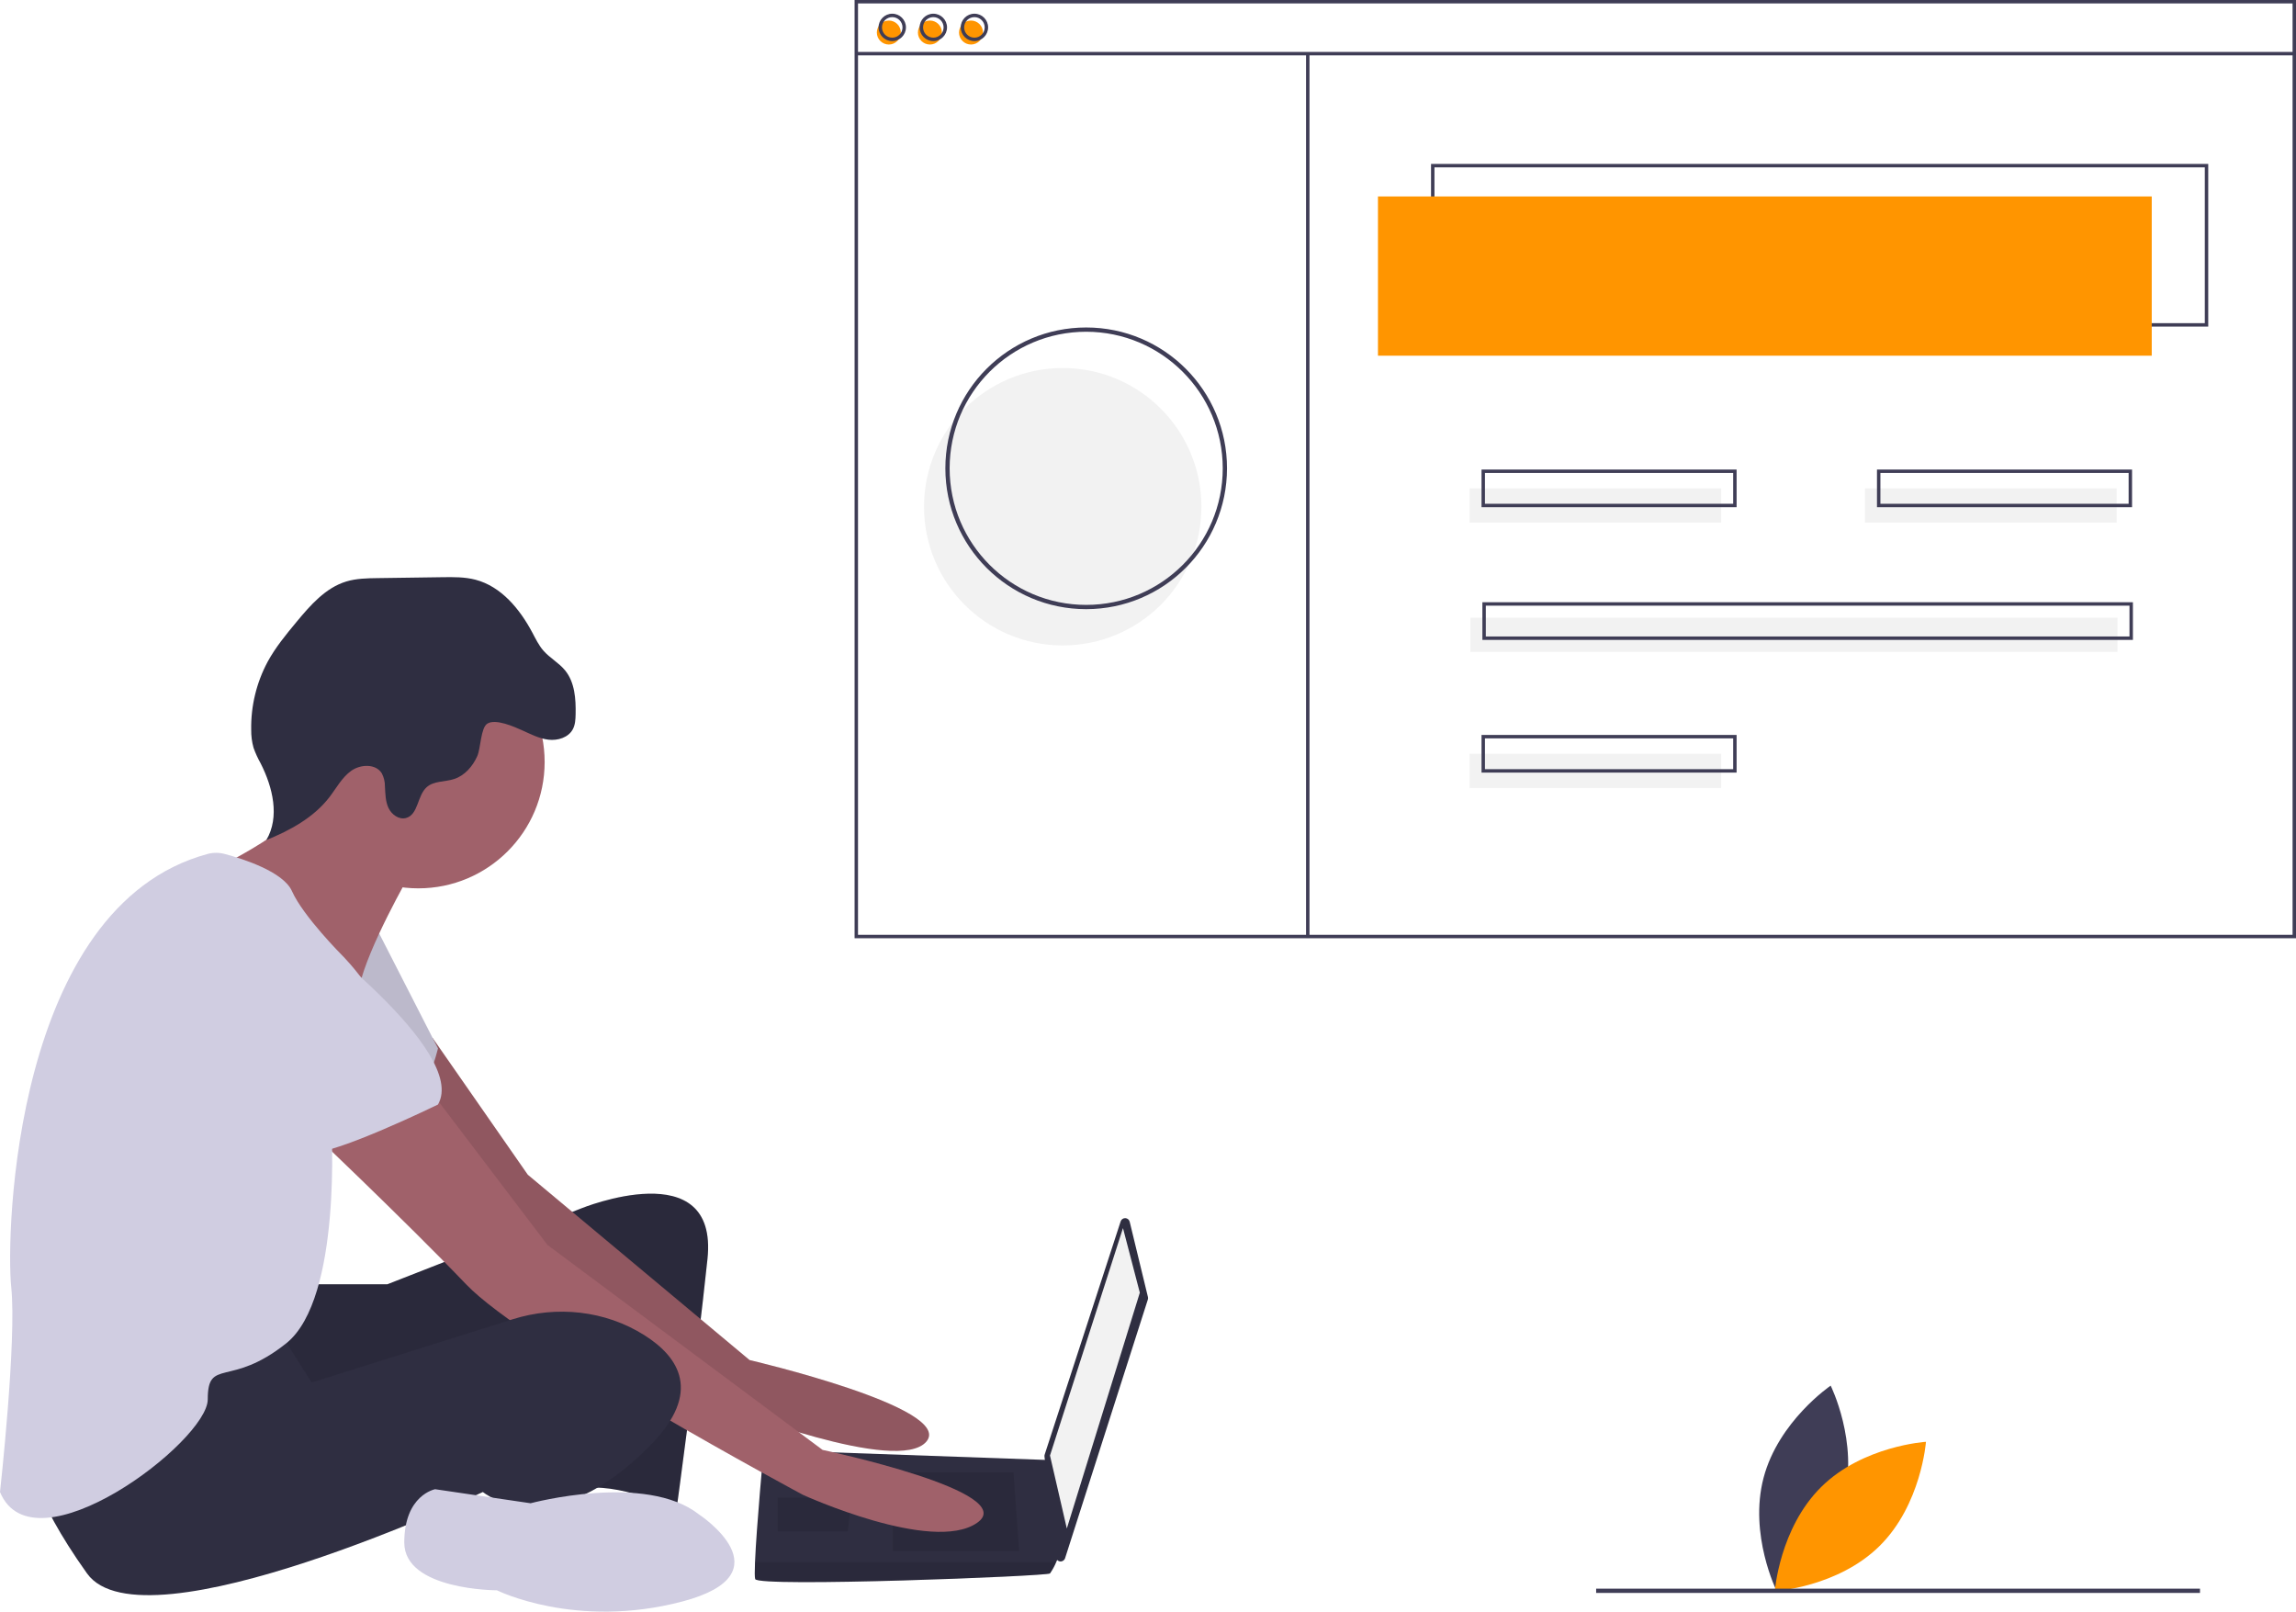
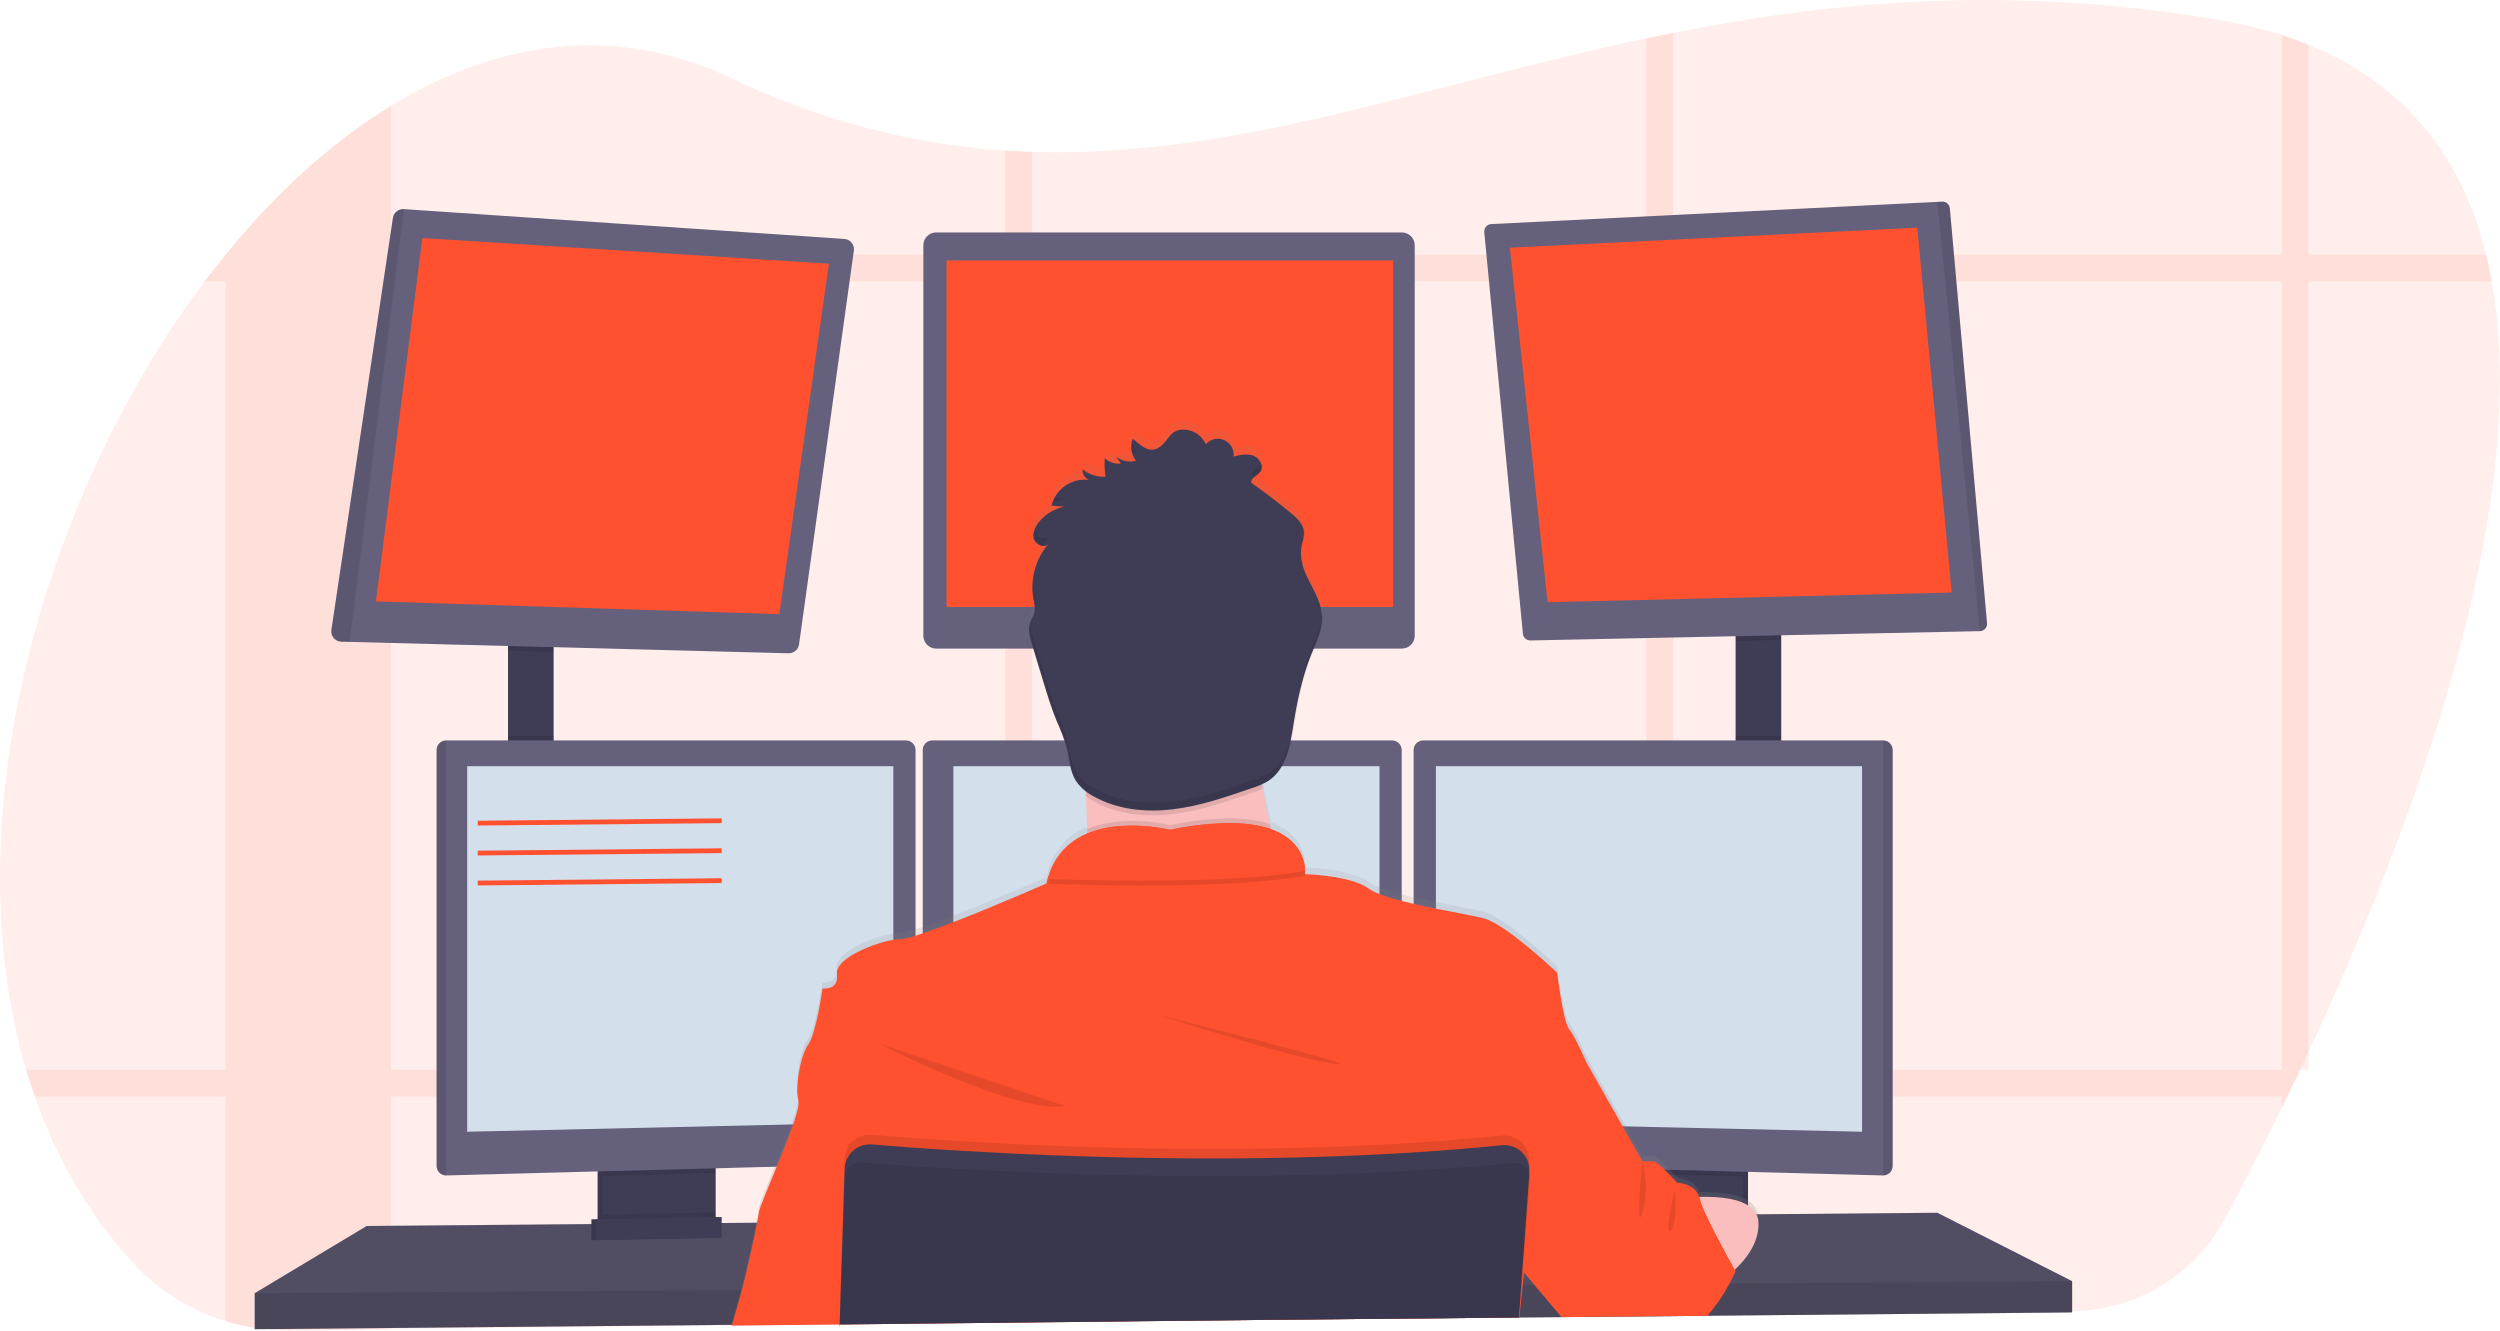
- <svg xmlns="http://www.w3.org/2000/svg" id="ade8c9af-7e2e-4eda-b5c8-b06129257226" data-name="Layer 1" width="1076.064" height="755.228" viewBox="0 0 1076.064 755.228">
-   <path d="M926.114,774.809c-6.985,26.598-31.459,43.22-31.459,43.22s-13.15-26.502-6.166-53.1,31.459-43.22,31.459-43.22S933.098,748.211,926.114,774.809Z" transform="translate(-61.96814 -72.38605)" fill="#3f3d56" />
-   <path d="M915.52,769.183c-19.563,19.327-21.751,48.831-21.751,48.831s29.528-1.831,49.091-21.159,21.751-48.831,21.751-48.831S935.082,749.855,915.52,769.183Z" transform="translate(-61.96814 -72.38605)" fill="#ff9500" />
-   <path d="M206.702,674.194h36.841l90.788-35.526s64.472-26.315,59.209,23.684-14.473,117.103-14.473,117.103-28.947-13.158-44.736-9.21-5.263-80.262-5.263-80.262-128.945,61.841-140.787,53.946-14.473-63.157-14.473-63.157Z" transform="translate(-61.96814 -72.38605)" fill="#2f2e41" />
-   <path d="M206.702,674.194h36.841l90.788-35.526s64.472-26.315,59.209,23.684-14.473,117.103-14.473,117.103-28.947-13.158-44.736-9.21-5.263-80.262-5.263-80.262-128.945,61.841-140.787,53.946-14.473-63.157-14.473-63.157Z" transform="translate(-61.96814 -72.38605)" opacity="0.1" />
-   <path d="M264.746,558.82l44.586,64.059L413.277,709.72s96.051,22.368,82.893,38.157S402.751,732.088,402.751,732.088s-119.735-86.84-123.682-93.419S231.702,570.249,231.702,570.249Z" transform="translate(-61.96814 -72.38605)" fill="#a0616a" />
-   <path d="M264.746,558.82l44.586,64.059L413.277,709.72s96.051,22.368,82.893,38.157S402.751,732.088,402.751,732.088s-119.735-86.84-123.682-93.419S231.702,570.249,231.702,570.249Z" transform="translate(-61.96814 -72.38605)" opacity="0.1" />
-   <path d="M238.281,507.092l28.947,56.578s-6.579,27.631-17.105,30.263-55.262-34.21-55.262-34.21Z" transform="translate(-61.96814 -72.38605)" fill="#d0cde1" />
-   <path d="M238.281,507.092l28.947,56.578s-6.579,27.631-17.105,30.263-55.262-34.21-55.262-34.21Z" transform="translate(-61.96814 -72.38605)" opacity="0.1" />
-   <path d="M591.419,644.9,599.97,680.172a2.203,2.203,0,0,1-.043,1.19L561.14,802.574a2.203,2.203,0,0,1-4.287-.423l-5.366-47.219a2.203,2.203,0,0,1,.094-.931L587.184,644.737A2.203,2.203,0,0,1,591.419,644.9Z" transform="translate(-61.96814 -72.38605)" fill="#2f2e41" />
-   <polygon points="526.306 575.493 534.2 605.756 499.99 716.28 492.096 682.07 526.306 575.493" fill="#f2f2f2" />
-   <path d="M415.909,812.35c1.316,3.947,136.839-1.316,138.155-2.632a28.561,28.561,0,0,0,2.895-5.263c1.237-2.632,2.368-5.263,2.368-5.263L554.064,756.588l-134.208-4.763s-3.355,36.105-4.039,52.631C415.646,808.626,415.646,811.56,415.909,812.35Z" transform="translate(-61.96814 -72.38605)" fill="#2f2e41" />
-   <polygon points="474.991 689.965 477.622 726.806 418.413 726.806 418.413 689.965 474.991 689.965" opacity="0.1" />
-   <polygon points="398.677 701.806 399.03 701.736 397.361 717.596 364.467 717.596 364.467 701.806 398.677 701.806" opacity="0.1" />
-   <path d="M415.909,812.35c1.316,3.947,136.839-1.316,138.155-2.632a28.561,28.561,0,0,0,2.895-5.263H415.817C415.646,808.626,415.646,811.56,415.909,812.35Z" transform="translate(-61.96814 -72.38605)" opacity="0.1" />
-   <circle cx="196.049" cy="357.076" r="59.209" fill="#a0616a" />
-   <path d="M254.07,482.093s-19.736,34.21-23.684,52.631-59.209-36.841-59.209-36.841l-7.237-19.079s51.973-24.342,48.025-44.078S254.07,482.093,254.07,482.093Z" transform="translate(-61.96814 -72.38605)" fill="#a0616a" />
-   <path d="M264.596,584.722l53.946,71.051,128.945,96.051s93.419,19.736,72.367,34.21-81.577-13.158-81.577-13.158S308.016,703.141,280.385,674.194s-78.946-77.63-78.946-77.63Z" transform="translate(-61.96814 -72.38605)" fill="#a0616a" />
-   <path d="M192.229,695.247,208.018,720.246l94.231-29.646c20.676-6.505,43.348-4.111,61.687,7.442,16.447,10.362,26.973,26.809,3.289,51.15-47.368,48.683-78.946,22.368-78.946,22.368S129.072,846.559,102.757,809.718s-27.631-55.262-27.631-55.262S176.44,691.299,192.229,695.247Z" transform="translate(-61.96814 -72.38605)" fill="#2f2e41" />
-   <path d="M389.593,782.087s42.104,27.631-7.895,40.789-86.84-5.263-86.84-5.263-43.42,0-43.42-22.368,14.473-25,14.473-25l44.736,6.579S364.594,762.351,389.593,782.087Z" transform="translate(-61.96814 -72.38605)" fill="#d0cde1" />
-   <path d="M306.589,414.568c4.03,1.797,8.026,3.923,12.408,4.444s9.371-1.008,11.444-4.903c1.12-2.104,1.248-4.578,1.3-6.961.158-7.225-.364-15.036-4.943-20.627-2.914-3.559-7.167-5.802-10.184-9.274-2.161-2.488-3.599-5.503-5.148-8.411-5.866-11.017-14.551-21.606-26.622-24.782-5.04-1.326-10.328-1.262-15.539-1.188l-30.397.429c-4.919.069-9.914.15-14.623,1.574-9.784,2.958-16.908,11.186-23.432,19.054-4.881,5.887-9.775,11.834-13.439,18.547a65.079,65.079,0,0,0-7.714,31.887,29.833,29.833,0,0,0,1.093,8.437,46.822,46.822,0,0,0,3.316,7.284c5.7,11.197,9.085,25.182,2.665,35.983,11.152-4.555,22.186-10.528,29.542-20.068,3.291-4.267,5.872-9.263,10.258-12.395s11.532-3.403,14.346,1.193a12.857,12.857,0,0,1,1.451,6.022c.206,3.45.2,7.033,1.663,10.164s4.947,5.658,8.273,4.721c5.729-1.614,5.18-10.406,9.593-14.4,3.351-3.033,8.521-2.453,12.826-3.83,5.016-1.604,8.779-5.95,10.924-10.759,1.63-3.656,1.606-13.223,4.691-15.203C294.208,409.022,303.004,412.969,306.589,414.568Z" transform="translate(-61.96814 -72.38605)" fill="#2f2e41" />
-   <path d="M159.24,472.562a15.616,15.616,0,0,1,8.128.021c8.446,2.268,27.38,8.27,31.44,17.405,5.263,11.842,23.684,30.263,23.684,30.263s25,25,19.736,42.104-25,36.841-25,36.841,5.263,81.577-21.052,102.63-36.841,6.579-36.841,26.315S77.757,809.718,61.968,771.561c0,0,7.895-71.051,5.263-96.051C64.638,650.871,68.434,497.145,159.24,472.562Z" transform="translate(-61.96814 -72.38605)" fill="#d0cde1" />
-   <path d="M201.439,505.777s80.262,59.209,65.788,84.209c0,0-48.683,23.684-59.209,22.368s-51.315-47.368-61.841-51.315S130.388,486.04,201.439,505.777Z" transform="translate(-61.96814 -72.38605)" fill="#d0cde1" />
-   <circle cx="498.064" cy="237.458" r="65" fill="#f2f2f2" />
-   <path d="M1096.898,225.427H732.649V149.207H1096.898ZM734.254,223.822h361.039v-73.01H734.254Z" transform="translate(-61.96814 -72.38605)" fill="#3f3d56" />
-   <rect x="645.809" y="92.065" width="362.644" height="74.615" fill="#ff9500" />
-   <circle cx="416.565" cy="15.244" r="5.616" fill="#ff9500" />
-   <circle cx="435.82" cy="15.244" r="5.616" fill="#ff9500" />
-   <circle cx="455.076" cy="15.244" r="5.616" fill="#ff9500" />
-   <path d="M1138.032,512.052H462.487V72.386h675.545Zm-673.94-1.605h672.336V73.991H464.092Z" transform="translate(-61.96814 -72.38605)" fill="#3f3d56" />
-   <rect x="401.321" y="24.338" width="673.94" height="1.605" fill="#3f3d56" />
-   <path d="M480.138,91.641a6.418,6.418,0,1,1,6.418-6.418A6.426,6.426,0,0,1,480.138,91.641Zm0-11.232a4.814,4.814,0,1,0,4.814,4.814A4.819,4.819,0,0,0,480.138,80.409Z" transform="translate(-61.96814 -72.38605)" fill="#3f3d56" />
-   <path d="M499.393,91.641a6.418,6.418,0,1,1,6.418-6.418A6.426,6.426,0,0,1,499.393,91.641Zm0-11.232a4.814,4.814,0,1,0,4.814,4.814A4.819,4.819,0,0,0,499.393,80.409Z" transform="translate(-61.96814 -72.38605)" fill="#3f3d56" />
-   <path d="M518.649,91.641A6.418,6.418,0,1,1,525.067,85.223,6.426,6.426,0,0,1,518.649,91.641Zm0-11.232a4.814,4.814,0,1,0,4.814,4.814A4.819,4.819,0,0,0,518.649,80.409Z" transform="translate(-61.96814 -72.38605)" fill="#3f3d56" />
-   <rect x="612.109" y="25.14" width="1.605" height="414.346" fill="#3f3d56" />
-   <rect x="688.733" y="228.859" width="117.94" height="16.046" fill="#f2f2f2" />
-   <rect x="874.067" y="228.859" width="117.94" height="16.046" fill="#f2f2f2" />
-   <path d="M875.861,310.07H756.317V292.42H875.861Zm-117.94-1.605H874.257V294.024H757.922Z" transform="translate(-61.96814 -72.38605)" fill="#3f3d56" />
-   <rect x="688.733" y="353.217" width="117.94" height="16.046" fill="#f2f2f2" />
-   <path d="M875.861,434.428H756.317V416.778H875.861Zm-117.94-1.605H874.257V418.382H757.922Z" transform="translate(-61.96814 -72.38605)" fill="#3f3d56" />
-   <rect x="689.134" y="289.433" width="303.273" height="16.046" fill="#f2f2f2" />
-   <path d="M1061.596,372.249H756.718V354.599h304.878ZM758.323,370.645h301.669V356.203H758.323Z" transform="translate(-61.96814 -72.38605)" fill="#3f3d56" />
-   <path d="M1061.195,310.07H941.651V292.42H1061.195Zm-117.94-1.605h116.335V294.024H943.255Z" transform="translate(-61.96814 -72.38605)" fill="#3f3d56" />
-   <path d="M571.032,357.844a66,66,0,1,1,66-66A66.075,66.075,0,0,1,571.032,357.844Zm0-130a64,64,0,1,0,64,64A64.073,64.073,0,0,0,571.032,227.844Z" transform="translate(-61.96814 -72.38605)" fill="#3f3d56" />
-   <rect x="748.064" y="744.458" width="283" height="2" fill="#3f3d56" />
+ <svg xmlns="http://www.w3.org/2000/svg" id="59725d3d-bdd8-4af0-9b66-49b8d09410bc" data-name="Layer 1" width="1041.32" height="554.17" viewBox="0 0 1041.32 554.17">
+   <defs>
+     <linearGradient id="dff037aa-d578-4bab-81e7-399360663117" x1="597.75" y1="725.44" x2="597.75" y2="347.69" gradientUnits="userSpaceOnUse">
+       <stop offset="0" stop-color="gray" stop-opacity="0.25" />
+       <stop offset="0.54" stop-color="gray" stop-opacity="0.12" />
+       <stop offset="1" stop-color="gray" stop-opacity="0.1" />
+     </linearGradient>
+   </defs>
+   <path d="M1040.82,611.12q-1.74,3.75-3.47,7.4-2.7,5.67-5.33,11.12c-.78,1.61-1.56,3.19-2.32,4.77-8.6,17.57-16.63,33.11-23.45,45.89A73.21,73.21,0,0,1,942.44,719l-151.65,1.65h-1.6l-13,.14-11.12.12-34.1.37-1.38,0-17.36.19h-.53l-107,1.16-95.51,1-11.11.12-69,.75H429l-44.75.48h-.48l-141.5,1.53-42.33.46a88.07,88.07,0,0,1-26.67-3.82,86.39,86.39,0,0,1-39.09-24.75C116,678.37,102.75,655,93.85,629.64q-1.93-5.49-3.6-11.12C59.44,514.37,97,380,164.6,290.08q4.25-5.64,8.64-11l.07-.08c20.79-25.52,44.1-46.84,68.93-62,44-26.91,92.75-34.49,140.7-11.9,40.57,19.12,78.45,28.11,115.17,30.55,3.71.24,7.42.42,11.11.53,84.23,2.65,163.17-27.7,255.87-47.29,3.69-.78,7.39-1.55,11.12-2.28,66.13-13.16,139.49-20.1,226.73-5.51a189.09,189.09,0,0,1,26.76,6.4q5.77,1.86,11.12,4c41.64,16.94,64.35,48.24,74,87.46q1.37,5.46,2.37,11.11C1134.3,384.41,1084.19,518.23,1040.82,611.12Z" transform="translate(-79.34 -172.91)" fill="#ff512f" opacity="0.1" />
+   <g opacity="0.1">
+     <path d="M242.24,217V726.62l-42.33.46a88.07,88.07,0,0,1-26.67-3.82V279h.07C194.1,253.45,217.41,232.13,242.24,217Z" transform="translate(-79.34 -172.91)" fill="#ff512f" />
+     <path d="M1117.24,290.08H164.6q4.25-5.64,8.64-11V279h941.63Q1116.24,284.43,1117.24,290.08Z" transform="translate(-79.34 -172.91)" fill="#ff512f" />
+     <path d="M1040.82,191.51v427h-3.47q-2.7,5.67-5.33,11.12c-.78,1.61-1.56,3.19-2.32,4.77V187.47Q1035.47,189.33,1040.82,191.51Z" transform="translate(-79.34 -172.91)" fill="#ff512f" />
+     <path d="M776.21,186.58V720.83l-11.12.12V188.86C768.78,188.08,772.48,187.31,776.21,186.58Z" transform="translate(-79.34 -172.91)" fill="#ff512f" />
+     <path d="M509.22,236.15V723.73l-11.11.12V235.62C501.82,235.86,505.53,236,509.22,236.15Z" transform="translate(-79.34 -172.91)" fill="#ff512f" />
+     <path d="M1037.35,618.52q-2.7,5.67-5.33,11.12H93.85q-1.93-5.49-3.6-11.12Z" transform="translate(-79.34 -172.91)" fill="#ff512f" />
+   </g>
+   <rect x="211.6" y="265.83" width="19" height="57.66" fill="#3f3d56" />
+   <rect x="722.93" y="262.83" width="19" height="61" fill="#3f3d56" />
+   <polygon points="863.1 533.65 863.1 546.65 711.18 548.05 709.56 548.08 651.82 548.61 650.44 548.63 632.89 548.78 632.37 548.78 525.39 549.77 349.78 551.4 349.63 551.4 304.98 551.82 304.5 551.83 106.1 553.65 106.1 538.65 152.75 510.65 246.35 509.87 248.35 509.86 249.01 509.85 251.01 509.82 295.95 509.45 297.96 509.44 298.6 509.43 300.6 509.42 315.01 509.3 315.39 509.29 350.94 508.99 351.23 508.99 628.63 506.65 635.42 506.6 636.1 506.6 641.28 506.55 678.93 506.24 680.93 506.21 682.78 506.19 683.74 506.19 695.45 506.1 697.77 506.07 700.88 506.05 710.63 505.96 726.1 505.83 728.1 505.81 731.58 505.79 732.23 505.79 806.94 505.15 863.1 533.65" fill="#65617d" />
+   <polygon points="863.1 533.65 863.1 546.65 711.18 548.05 709.56 548.08 651.82 548.61 650.44 548.63 632.89 548.78 632.37 548.78 525.39 549.77 349.78 551.4 349.63 551.4 304.98 551.82 304.5 551.83 106.1 553.65 106.1 538.65 152.75 510.65 246.35 509.87 248.35 509.86 249.01 509.85 251.01 509.82 295.95 509.45 297.96 509.44 298.6 509.43 300.6 509.42 315.01 509.3 315.39 509.29 350.94 508.99 351.23 508.99 628.63 506.65 635.42 506.6 636.1 506.6 641.28 506.55 678.93 506.24 680.93 506.21 682.78 506.19 683.74 506.19 695.45 506.1 697.77 506.07 700.88 506.05 710.63 505.96 726.1 505.83 728.1 505.81 731.58 505.79 732.23 505.79 806.94 505.15 863.1 533.65" opacity="0.2" />
+   <path d="M375.44,656.57v24.49a6.13,6.13,0,0,1-3.5,5.54,6,6,0,0,1-2.5.6l-34.9.74a6,6,0,0,1-2.7-.57,6.12,6.12,0,0,1-3.57-5.57V656.57Z" transform="translate(-79.34 -172.91)" fill="#3f3d56" />
+   <path d="M375.44,656.57v24.49a6.13,6.13,0,0,1-3.5,5.54,6,6,0,0,1-2.5.6l-34.9.74a6,6,0,0,1-2.7-.57,6.12,6.12,0,0,1-3.57-5.57V656.57Z" transform="translate(-79.34 -172.91)" opacity="0.1" />
+   <path d="M377.44,656.57v24.49a6.13,6.13,0,0,1-3.5,5.54,6,6,0,0,1-2.5.6l-34.9.74a6,6,0,0,1-2.7-.57,6.12,6.12,0,0,1-3.57-5.57V656.57Z" transform="translate(-79.34 -172.91)" fill="#3f3d56" />
+   <rect x="680.93" y="483.66" width="47.17" height="31.5" fill="#3f3d56" />
+   <rect x="680.93" y="483.66" width="47.17" height="31.5" opacity="0.1" />
+   <rect x="678.93" y="483.66" width="47.17" height="31.5" fill="#3f3d56" />
+   <polygon points="230.6 265.82 230.6 271.55 211.6 271.06 211.6 265.82 230.6 265.82" opacity="0.1" />
+   <path d="M435,277.31l-22.83,164a4.3,4.3,0,0,1-4.37,3.71L225,440.28l-3.47-.09a4.3,4.3,0,0,1-4.16-4.87L243,263.64a4.3,4.3,0,0,1,4.54-3.63L431,272.43A4.29,4.29,0,0,1,435,277.31Z" transform="translate(-79.34 -172.91)" fill="#65617d" />
+   <polygon points="175.93 99.16 156.6 250.49 324.6 255.82 345.26 109.82 175.93 99.16" fill="#ff512f" />
+   <rect x="384.6" y="96.82" width="204.67" height="173.33" rx="5.33" ry="5.33" fill="#65617d" />
+   <rect x="394.26" y="108.49" width="186" height="144.33" fill="#ff512f" />
+   <polygon points="741.93 262.82 741.93 266.61 722.93 267 722.93 262.82 741.93 262.82" opacity="0.1" />
+   <path d="M907,432.53a3.08,3.08,0,0,1-3,3.28L716.8,439.68a3.08,3.08,0,0,1-3.13-2.79L697.58,269.61a3.08,3.08,0,0,1,2.92-3.37L886.28,257l2-.1a3.07,3.07,0,0,1,3.22,2.8Z" transform="translate(-79.34 -172.91)" fill="#65617d" />
+   <polygon points="628.93 103.16 798.6 94.82 812.93 246.82 644.6 250.82 628.93 103.16" fill="#ff512f" />
+   <path d="M907,432.53a3.08,3.08,0,0,1-3,3.28L886.28,257l2-.1a3.07,3.07,0,0,1,3.22,2.8Z" transform="translate(-79.34 -172.91)" opacity="0.1" />
+   <path d="M247.57,260,225,440.28l-3.47-.09a4.3,4.3,0,0,1-4.16-4.87L243,263.64A4.3,4.3,0,0,1,247.57,260Z" transform="translate(-79.34 -172.91)" opacity="0.1" />
+   <rect x="211.6" y="306.41" width="19" height="17.08" opacity="0.1" />
+   <polygon points="298.1 483.65 298.1 488.62 250.93 489.88 250.93 483.65 298.1 483.65" opacity="0.1" />
+   <path d="M460.69,485.27v168.2a4,4,0,0,1-3.85,3.95l-191.65,5.1h-.05a4,4,0,0,1-3.95-3.95V485.27a4,4,0,0,1,3.95-3.95h191.6A4,4,0,0,1,460.69,485.27Z" transform="translate(-79.34 -172.91)" fill="#65617d" />
+   <path d="M265.19,481.32v181.2h-.05a4,4,0,0,1-3.95-3.95V485.27a4,4,0,0,1,3.95-3.95Z" transform="translate(-79.34 -172.91)" opacity="0.1" />
+   <polygon points="194.6 319.15 372.1 319.15 372.1 467.4 194.6 471.4 194.6 319.15" fill="#d4dfec" />
+   <rect x="722.93" y="306.41" width="19" height="17.42" opacity="0.1" />
+   <polygon points="726.1 483.65 726.1 490.06 678.93 488.8 678.93 483.65 726.1 483.65" opacity="0.1" />
+   <path d="M867.69,485.27v173.3a4,4,0,0,1-4,3.95h0L672,657.42a4,4,0,0,1-3.85-3.95V485.27a4,4,0,0,1,3.95-3.95h191.6A4,4,0,0,1,867.69,485.27Z" transform="translate(-79.34 -172.91)" fill="#65617d" />
+   <path d="M867.69,485.27v173.3a4,4,0,0,1-4,3.95h0V481.32h0A4,4,0,0,1,867.69,485.27Z" transform="translate(-79.34 -172.91)" opacity="0.1" />
+   <polygon points="775.6 319.15 598.1 319.15 598.1 467.4 775.6 471.4 775.6 319.15" fill="#d4dfec" />
+   <path d="M663.19,485.27v168.2a4,4,0,0,1-3.85,3.95l-191.65,5.1h0a4,4,0,0,1-4-3.95V485.27a4,4,0,0,1,3.95-3.95h191.6A4,4,0,0,1,663.19,485.27Z" transform="translate(-79.34 -172.91)" fill="#65617d" />
+   <polygon points="397.1 319.15 574.6 319.15 574.6 467.4 397.1 471.4 397.1 319.15" fill="#d4dfec" />
+   <polygon points="863.1 533.65 863.1 546.65 711.18 548.05 709.56 548.08 651.82 548.61 650.44 548.63 632.89 548.78 632.37 548.78 525.39 549.77 349.78 551.4 349.63 551.4 304.98 551.82 304.5 551.83 106.1 553.65 106.1 538.65 308.61 537.32 309.09 537.32 350.08 537.04 350.27 537.04 633.35 535.17 633.64 535.17 633.81 535.16 634.28 535.16 639.07 535.13 640.53 535.13 715.02 534.63 719.42 534.61 720.4 534.6 863.1 533.65" opacity="0.1" />
+   <circle cx="487.26" cy="272.16" r="51.33" fill="#fbbebe" />
+   <path d="M383.74,725.09c0-.11.06-.23.1-.35,1-3.59,2.78-9.66,4.11-14.51.17-.6.33-1.19.48-1.75,1.47-5.47,4.33-18.28,5.92-26.27.56-2.81,1-5,1.09-6.1.2-1.69,3.21-8.92,6.62-17.23,2.39-5.84,5-12.22,6.91-17.6a61.38,61.38,0,0,0,2.93-9.85,5.1,5.1,0,0,0,0-2.13,14.69,14.69,0,0,1-.48-3.5v0c-.23-6.2,1.62-16,4.48-20.11,3.5-5,6-23.66,6-23.66s5.18.75,6-3.53a6.15,6.15,0,0,0,.1-1.4,7.41,7.41,0,0,0-.09-1.11c-.89-6.24,14.72-12.88,23.5-14.31a19.67,19.67,0,0,1,3-.28,27.24,27.24,0,0,0,6.25-1.44q1.4-.43,3-1c3.68-1.24,8.08-2.88,12.75-4.68,17.56-6.81,38.82-16,38.82-16,.15-.71.32-1.39.51-2.06a27.71,27.71,0,0,1,16.35-18.93h0c0-.66,0-1.33,0-2,0-3.45-.15-7-.3-10.54,0-.69-.06-1.38-.1-2.07,0-.2,0-.41,0-.61s0-.35,0-.52c0-.7-.07-1.4-.11-2.09l-.18-.14a16.41,16.41,0,0,1-3.9-4.2,15.27,15.27,0,0,1-1.42-3c-1.25-3.39-1.54-7.17-2.38-10.75l-.18-.74a84,84,0,0,0-4-10.58c-2.21-5.42-3.91-11-5.6-16.65q-1.54-5.13-3.11-10.28l-1.58-5.24c-.3-1-.6-2-.83-3v0a13.27,13.27,0,0,1-.26-1.4,0,0,0,0,1,0,0,10,10,0,0,1,.24-4.61,32.09,32.09,0,0,1,1.32-3,7.87,7.87,0,0,0,.5-1.38v0a3,3,0,0,0,.08-.32,5.65,5.65,0,0,0,.11-1.08,18.46,18.46,0,0,0-.52-3.89.07.07,0,0,1,0-.05,2.56,2.56,0,0,0-.05-.27,25.48,25.48,0,0,1-.36-3,28.45,28.45,0,0,1,3.47-15.57l.19-.36a25.22,25.22,0,0,1,1.84-2.78h0c.31-.42.63-.82,1-1.22-1.4,1.34-3.7.75-5-.69a3.61,3.61,0,0,1-.55-.75,3.81,3.81,0,0,1-.23-.45c-.05-.12-.09-.25-.13-.38-.7-2.45.52-5.06,2.12-7.05a18.49,18.49,0,0,1,5.74-4.7h0a3.84,3.84,0,0,1,.4-.21,17.12,17.12,0,0,1,2.64-1.06h0a15.06,15.06,0,0,1,1.63-.44l-3.71-.34-1.5-.14a14.49,14.49,0,0,1,13-10.91h1.08a11.73,11.73,0,0,1,1.57.13,4.44,4.44,0,0,1-2.65-4.33,14.41,14.41,0,0,0,9.19,3.06h.38a30,30,0,0,1-.34-3.27h0a0,0,0,0,1,0,0,0,0,0,0,1,0,0,33.19,33.19,0,0,1,0-4.46,8.44,8.44,0,0,0,6.78,2.26l-2.08-2.9a9.49,9.49,0,0,0,6.56,2.05l.48-.05a7,7,0,0,0,1.19-.23l.09,0c-.19-.24-.36-.49-.53-.75l-.06-.12a9.67,9.67,0,0,1-1-2.09,6.59,6.59,0,0,1-.24-.87h0a8.75,8.75,0,0,1,.45-5.45c3.23,2.7,6.77,6.39,11,3.6s4.37-7.91,11-7.39a10.2,10.2,0,0,1,8.41,6.12,6.75,6.75,0,0,1,7.67-1.75,6.85,6.85,0,0,1,3.88,6.89c2.75-.69,5.71-1.37,8.35-.33s4.34,4.41,2.84,6.66a1.43,1.43,0,0,1-.14.2c-1.23,1.59-3.95,2.46-3.66,4.46l.42.3,1.3.94a.05.05,0,0,1,0,0q7.65,5.52,14.9,11.6c2.48,2.08,5.12,4.58,5.29,7.83a8.64,8.64,0,0,1-.24,2.37h0c-.16.78-.38,1.56-.55,2.34a19.51,19.51,0,0,0-.34,6.05h0c.07.59.16,1.17.27,1.76,1.53,7.73,7.71,14.11,8.32,22l0,.56a17.78,17.78,0,0,1-.07,2.53c-.46,4.8-2.68,9.41-4.48,14-.11.28-.22.56-.32.84-3.47,9-5.47,18.59-7,28.16a100.26,100.26,0,0,1-2,10.09A26.73,26.73,0,0,1,611,492.07a16.22,16.22,0,0,1-3.36,3,18.67,18.67,0,0,1-2.65,1.41s0,0,0,.06c.11.61.2,1.22.31,1.83.06.32.11.64.17,1h0a.14.14,0,0,0,0,.06c.84,4.73,1.8,9.36,2.81,13.76l.51,2.19c12.6,4.55,14.09,13.87,14.18,17.44a9.64,9.64,0,0,1,0,1.43s19,.5,26.5,6a20.34,20.34,0,0,0,4.51,2.3,83,83,0,0,0,9.25,2.89c1.61.42,3.29.83,5,1.23,3,.69,6.18,1.36,9.25,2,8.19,1.65,15.9,3,19.81,4,9.33,2.36,30.67,22.82,30.67,22.82s2.5,20.64,5,23.65,7,13.59,7,13.59l16.54,29.41,7,12.37h4.5c.62,0,1.84.88,3.21,2.1,1.19,1.06,2.51,2.38,3.67,3.58l1.92,2.05,1.2,1.33s7.27.18,9.24,5.93c5.92-.17,13.19.22,18.28,2.5a14.14,14.14,0,0,1,2,1.08,8.68,8.68,0,0,1,4.13,5.66,8.34,8.34,0,0,1,.18,1.44c0,.57,0,1.14,0,1.7-.36,7.57-5.29,13.87-9.82,18.11l.32.57s-.15.36-.44,1c-.08.19-.18.4-.29.64h0c-.59,1.26-1.53,3.15-2.76,5.36a63.31,63.31,0,0,1-9.57,13.17l-.29.3-57.74.53-.17-.2L719.87,708l-5.57-6.64-.17-.21-.16,1.59-.54,5.3-1.3,12.81-.07.64,0,.17-.15,1.48.11-1.48h-.29l-107,1L429.11,724.6l0,.84h-.14l0-.84-44.75.48Z" transform="translate(-79.34 -172.91)" fill="url(#dff037aa-d578-4bab-81e7-399360663117)" />
+   <path d="M617.94,550.07s-99.5,12-90,0c3.44-4.34,4.39-17.2,4.2-31.85-.06-4.45-.22-9.06-.45-13.65-1.1-22-3.75-43.5-3.75-43.5s87-41,77-8.5c-4,13.13-2.69,31.57.35,48.88.89,5.05,1.92,10,3,14.7A344.67,344.67,0,0,0,617.94,550.07Z" transform="translate(-79.34 -172.91)" fill="#fbbebe" />
+   <path d="M617.94,550.07s-99.5,12-90,0c3.44-4.34,4.39-17.2,4.2-31.85,15.17-6.48,34.47-1.65,34.47-1.65,20.32-4.05,33.35-3.26,41.68-.42A344.67,344.67,0,0,0,617.94,550.07Z" transform="translate(-79.34 -172.91)" opacity="0.1" />
+   <path d="M429.08,725.44l0-.84,175.62-1.91,107-1H712l-.11,1.48.15-1.48h.19l0-.17,1.37-13.45.52-5.09.16-1.59.14-1.33,6.18-20.61,6.18-20.58,5.2-17.33,7.94-26.48s-4.5-10.5-7-13.5-5-23.5-5-23.5-21.34-20.33-30.67-22.67c-3.91-1-11.63-2.33-19.83-4-3.07-.62-6.22-1.28-9.25-2-1.71-.39-3.39-.8-5-1.21a87.91,87.91,0,0,1-9.25-2.86,20.7,20.7,0,0,1-4.5-2.29c-7.35-5.39-25.77-6-26.48-6h0a.42.42,0,0,1,0-.07v-.09a10.26,10.26,0,0,0,0-1.26c0-.4,0-.87-.09-1.4,0-.16,0-.33-.07-.5-.05-.36-.11-.74-.2-1.14a5,5,0,0,0-.12-.53,17.21,17.21,0,0,0-1.25-3.49c-.07-.16-.16-.33-.24-.49a18.25,18.25,0,0,0-1.7-2.63c-.13-.17-.27-.35-.42-.52a19.58,19.58,0,0,0-2.72-2.64c-.27-.21-.55-.43-.84-.63a4.67,4.67,0,0,0-.51-.36l-.89-.58-.83-.48c-.73-.4-1.5-.79-2.34-1.16-.26-.12-.54-.23-.82-.34s-.72-.28-1.09-.42l-.06,0L608,518c-.57-.19-1.15-.36-1.76-.53l-.93-.24-1-.23-1-.21c-1-.2-2.07-.38-3.19-.52l-1.14-.14-1.17-.12-1.21-.1-1.72-.1-2-.07a124.68,124.68,0,0,0-26.24,2.79,72.27,72.27,0,0,0-18.26-1.68l-.87,0-1,.06-.64,0-1.29.12c-.43,0-.87.09-1.3.15s-.88.11-1.31.18l-.66.11c-.65.11-1.31.23-2,.37q-.33.06-.66.15c-.87.19-1.74.42-2.6.68-.43.12-.86.26-1.29.41-.22.06-.43.14-.64.22l-.64.23-.63.25-.75.3c-.38.16-.75.33-1.12.51-.21.09-.42.19-.62.3s-.41.2-.6.31a27.75,27.75,0,0,0-6.21,4.38l-.51.49-.5.51c-.17.17-.33.35-.49.53a23.82,23.82,0,0,0-1.82,2.25c-.16.21-.31.42-.46.64a26.69,26.69,0,0,0-1.72,2.92c-.13.24-.25.49-.37.73a32.7,32.7,0,0,0-2,5.25q-.28,1-.51,2S494,550.24,476.44,557c-4.67,1.8-9.07,3.43-12.75,4.66-1.07.36-2.07.69-3,1a26.7,26.7,0,0,1-6.25,1.44,19.67,19.67,0,0,0-3,.28c-8.07,1.31-21.9,7-23.41,12.71a3.69,3.69,0,0,0-.1,1.4s0,.07,0,.11c1,7-6,6-6,6s-2.5,18.5-6,23.5c-2.53,3.6-4.26,11.63-4.48,17.69v0a19.61,19.61,0,0,0,.44,5.63c0,.05,0,.1,0,.14.4,1.34-.56,5-2.19,9.69-1.77,5.15-4.35,11.55-6.83,17.59-3.74,9.12-7.26,17.4-7.48,19.22-.09.81-.35,2.26-.71,4.13-1.46,7.62-4.7,22.13-6.3,28-1.19,4.38-2.92,10.38-4.11,14.5,0,.12-.07.24-.1.35L429,724.6l0,.84h.14Z" transform="translate(-79.34 -172.91)" fill="#ff512f" />
+   <path d="M445.44,607.57s57,29.5,77.5,26Z" transform="translate(-79.34 -172.91)" opacity="0.1" />
+   <path d="M561.44,595.57s55.5,18,74,20.5S561.44,595.57,561.44,595.57Z" transform="translate(-79.34 -172.91)" opacity="0.1" />
+   <path d="M623,537.65c-29,5.34-83.6,4.19-107.2,3.38,8.65-31,50.83-20.46,50.83-20.46C618.84,510.15,622.84,531.77,623,537.65Z" transform="translate(-79.34 -172.91)" opacity="0.1" />
+   <path d="M623,535.65c-29,5.34-83.6,4.19-107.2,3.38,8.65-31,50.83-20.46,50.83-20.46C618.84,508.15,622.84,529.77,623,535.65Z" transform="translate(-79.34 -172.91)" fill="#ff512f" />
+   <path d="M776.94,672.32s34.16-5.25,34.83,9.75-17.42,25.48-17.42,25.48Z" transform="translate(-79.34 -172.91)" fill="#fbbebe" />
+   <path d="M605.29,501.45a47,47,0,0,1-4.5,1.74c-10.78,3.72-21.65,7.47-33,8.83s-23.26.16-33.16-5.5a28.77,28.77,0,0,1-3-1.95c-1.1-22-3.75-43.5-3.75-43.5s87-41,77-8.5C600.9,465.7,602.25,484.14,605.29,501.45Z" transform="translate(-79.34 -172.91)" opacity="0.1" />
+   <path d="M552.52,364.84a9.47,9.47,0,0,1-8.32-1.75l2.08,2.89a8.47,8.47,0,0,1-6.78-2.25,34.08,34.08,0,0,0,.32,7.75,14.52,14.52,0,0,1-9.56-3,4.42,4.42,0,0,0,2.64,4.31,14.34,14.34,0,0,0-15.6,10.71l5.22.48a18.47,18.47,0,0,0-10.44,6.37c-1.6,2-2.82,4.56-2.12,7s4.08,4,5.92,2.26a27.94,27.94,0,0,0-6.1,22.79,14.47,14.47,0,0,1,.46,5.26c-.33,1.65-1.37,3.08-1.89,4.69-1,2.92-.05,6.09.84,9l4.69,15.42c1.7,5.57,3.39,11.15,5.61,16.54a82.08,82.08,0,0,1,4,10.51c1.26,4.84,1.31,10.14,4,14.37a19.93,19.93,0,0,0,7.18,6.33c9.89,5.66,21.84,6.86,33.16,5.5s22.18-5.11,32.95-8.83a31,31,0,0,0,6.84-3c7.45-4.88,9.11-14.86,10.5-23.65,1.55-9.8,3.62-19.58,7.29-28.8,2.18-5.49,5-11.06,4.52-16.94-.61-7.81-6.79-14.14-8.32-21.82a19,19,0,0,1,.07-7.77,17.66,17.66,0,0,0,.79-4.7c-.17-3.22-2.81-5.7-5.29-7.77Q609.11,380,600.52,374c-.29-2,2.43-2.86,3.66-4.44,1.74-2.23-.06-5.77-2.7-6.81s-5.6-.36-8.35.33a6.59,6.59,0,0,0-11.55-5.11,10.2,10.2,0,0,0-8.42-6.08c-6.63-.52-6.76,4.55-11,7.34s-7.74-.89-11-3.57A9.28,9.28,0,0,0,552.52,364.84Z" transform="translate(-79.34 -172.91)" fill="#3f3d56" />
+   <path d="M802.27,702.32s-.89,2.12-2.53,5.19a69,69,0,0,1-9,13.17l-.27.29-1.62,0-57.74.53-1.38,0-.17-.2-11.2-13.29L714.14,703l-.17-.21-.36-.42-.2-.24-.26-.31-8.21-9.74,3-12.5,5.11-21.06.13-.51,1-4,.71-3,2.38-9.78,8.16-33.65,14.5,7.5,15.29,27,8.21,14.5h4.5c.85,0,2.8,1.64,4.76,3.53.7.67,1.4,1.38,2,2,1.78,1.84,3.19,3.42,3.19,3.42s7.29.16,9.25,5.9a7,7,0,0,1,.25.85,40.3,40.3,0,0,0,2.53,6.56c1.29,2.81,2.91,6,4.55,9.19,3.05,5.85,6.15,11.42,7.29,13.44l.14.25Z" transform="translate(-79.34 -172.91)" fill="#ff512f" />
+   <path d="M716.37,657.17l-.1,1.43v.1l-.17,2.3-1.33,18.51-1.61,22.3-.46,6.28-1,13.44v.17l-107,1L429.11,724.6l0,.84h-.14l0-.84v-.28l.45-14.36.86-28.06.74-23.79.07-2.37a10.53,10.53,0,0,1,11.42-10.17c4.72.4,10.85.89,18.18,1.41l3,.22c42.33,2.94,120.56,6.74,199.5,2,1.66-.09,3.33-.19,5-.31,12.24-.77,24.47-1.76,36.58-3a10.53,10.53,0,0,1,11.6,11.23Z" transform="translate(-79.34 -172.91)" opacity="0.1" />
+   <path d="M429.08,725.44l0-.84,175.62-1.91,107-1H712v-.17l1-13.44.43-6,1.64-22.61,1.29-17.9,0-.44a10.62,10.62,0,0,0-.11-2.47.3.3,0,0,0,0-.1,10.39,10.39,0,0,0-2-4.64,10.54,10.54,0,0,0-9.42-4c-12.11,1.24-24.34,2.23-36.58,3-1.67.12-3.34.22-5,.31-78.94,4.69-157.17.89-199.5-2l-3-.22c-7.33-.52-13.46-1-18.18-1.41a10.54,10.54,0,0,0-11.24,8.53,11,11,0,0,0-.18,1.64l-.68,22.16L429.54,710l-.44,14.36v.28l0,.84Z" transform="translate(-79.34 -172.91)" fill="#3f3d56" />
+   <path d="M716.67,664.18l-1.23,15.33-1.83,22.85-.46,5.72-1,12.81-.06.64v.17h0l-.15,1.48.11-1.48h-.29l-107,1L429.11,724.6v-.28l.49-14.36,1-28.06.64-18.65A6.36,6.36,0,0,1,434.3,658a6.25,6.25,0,0,1,3.78-.9c2.1.17,4.68.37,7.69.59,4.89.36,10.92.78,17.94,1.22,13,.82,29.31,1.7,48,2.42,52,2,122.2,2.67,188.88-3.17,3-.26,6.1-.55,9.13-.84a6.26,6.26,0,0,1,3.48.66,5.16,5.16,0,0,1,.86.54,6.14,6.14,0,0,1,2,2.46,3.56,3.56,0,0,1,.25.61A6.28,6.28,0,0,1,716.67,664.18Z" transform="translate(-79.34 -172.91)" opacity="0.1" />
+   <path d="M377.44,677.87v3.19a6.13,6.13,0,0,1-3.5,5.54l-40.1.77a6.12,6.12,0,0,1-3.57-5.57v-3Z" transform="translate(-79.34 -172.91)" opacity="0.1" />
+   <polygon points="298.6 515.57 246.35 516.57 246.35 507.9 298.6 506.9 298.6 515.57" fill="#3f3d56" />
+   <polygon points="298.6 515.57 246.35 516.57 246.35 507.9 298.6 506.9 298.6 515.57" opacity="0.1" />
+   <polygon points="300.6 515.57 248.35 516.57 248.35 507.9 300.6 506.9 300.6 515.57" fill="#3f3d56" />
+   <g opacity="0.1">
+     <path d="M552.93,361.56a9.75,9.75,0,0,1-1.89-4.34,9.49,9.49,0,0,0,.42,4.6A9,9,0,0,0,552.93,361.56Z" transform="translate(-79.34 -172.91)" />
+     <path d="M540.23,368.2a35.12,35.12,0,0,1-.37-3.7c0,1.23,0,2.47,0,3.71Z" transform="translate(-79.34 -172.91)" />
+     <path d="M621.73,401.57a18.34,18.34,0,0,1,.36-2.65,18,18,0,0,0,.8-4.69,6.16,6.16,0,0,0-.16-1.06c-.17.92-.44,1.84-.64,2.75A19.14,19.14,0,0,0,621.73,401.57Z" transform="translate(-79.34 -172.91)" />
+     <path d="M600.93,370.67l1.09.79a19.71,19.71,0,0,0,2.57-2.22,3.67,3.67,0,0,0,.38-3.64,3,3,0,0,1-.38.64C603.36,367.82,600.64,368.69,600.93,370.67Z" transform="translate(-79.34 -172.91)" />
+     <path d="M518.76,380.29a12.32,12.32,0,0,0-.87,2.28,18.16,18.16,0,0,1,5-1.89Z" transform="translate(-79.34 -172.91)" />
+     <path d="M532.55,369.41a14.83,14.83,0,0,1-1.88-1.23,4.25,4.25,0,0,0,.09,1.18A11.86,11.86,0,0,1,532.55,369.41Z" transform="translate(-79.34 -172.91)" />
+     <path d="M630.32,428.33c-.41,4.85-2.67,9.52-4.5,14.12-3.67,9.22-5.74,19-7.29,28.81-1.39,8.79-3,18.77-10.5,23.64a30,30,0,0,1-6.83,3c-10.78,3.73-21.65,7.47-33,8.83s-23.26.17-33.16-5.49a20,20,0,0,1-7.18-6.33c-2.67-4.23-2.72-9.53-4-14.37a82.21,82.21,0,0,0-4-10.52c-2.21-5.38-3.91-11-5.6-16.53q-2.35-7.71-4.69-15.43a28.81,28.81,0,0,1-1.14-4.75c-.39,2.56.37,5.24,1.14,7.75q2.34,7.73,4.69,15.43c1.69,5.57,3.39,11.15,5.6,16.53a82.21,82.21,0,0,1,4,10.52c1.26,4.84,1.31,10.14,4,14.37a20,20,0,0,0,7.18,6.33c9.9,5.66,21.84,6.85,33.16,5.49s22.18-5.1,33-8.83a30,30,0,0,0,6.83-3c7.45-4.87,9.11-14.85,10.5-23.64,1.55-9.81,3.62-19.59,7.29-28.81,2.18-5.48,5-11.05,4.52-16.94C630.34,428.45,630.32,428.39,630.32,428.33Z" transform="translate(-79.34 -172.91)" />
+     <path d="M510.63,424.46s0-.07,0-.11a14,14,0,0,0-.46-5.25,26.59,26.59,0,0,1-.39-3.32,27.35,27.35,0,0,0,.39,6.32C510.33,422.88,510.51,423.67,510.63,424.46Z" transform="translate(-79.34 -172.91)" />
+     <path d="M513.68,400a27.74,27.74,0,0,1,2.61-3.67c-1.83,1.75-5.21.19-5.92-2.24a5.83,5.83,0,0,0,0,3A4.39,4.39,0,0,0,513.68,400Z" transform="translate(-79.34 -172.91)" />
+   </g>
+   <path d="M763.44,656.57s3.17,11.5,0,21.5S763.44,656.57,763.44,656.57Z" transform="translate(-79.34 -172.91)" opacity="0.1" />
+   <path d="M776.94,668.3s1.33,14.6-1.67,17.19S776.94,668.3,776.94,668.3Z" transform="translate(-79.34 -172.91)" opacity="0.1" />
+   <line x1="198.99" y1="342.86" x2="300.6" y2="341.86" fill="none" stroke="#ff512f" stroke-miterlimit="10" stroke-width="2" />
+   <line x1="198.99" y1="355.33" x2="300.6" y2="354.34" fill="none" stroke="#ff512f" stroke-miterlimit="10" stroke-width="2" />
+   <line x1="198.99" y1="367.81" x2="300.6" y2="366.81" fill="none" stroke="#ff512f" stroke-miterlimit="10" stroke-width="2" />
</svg>
